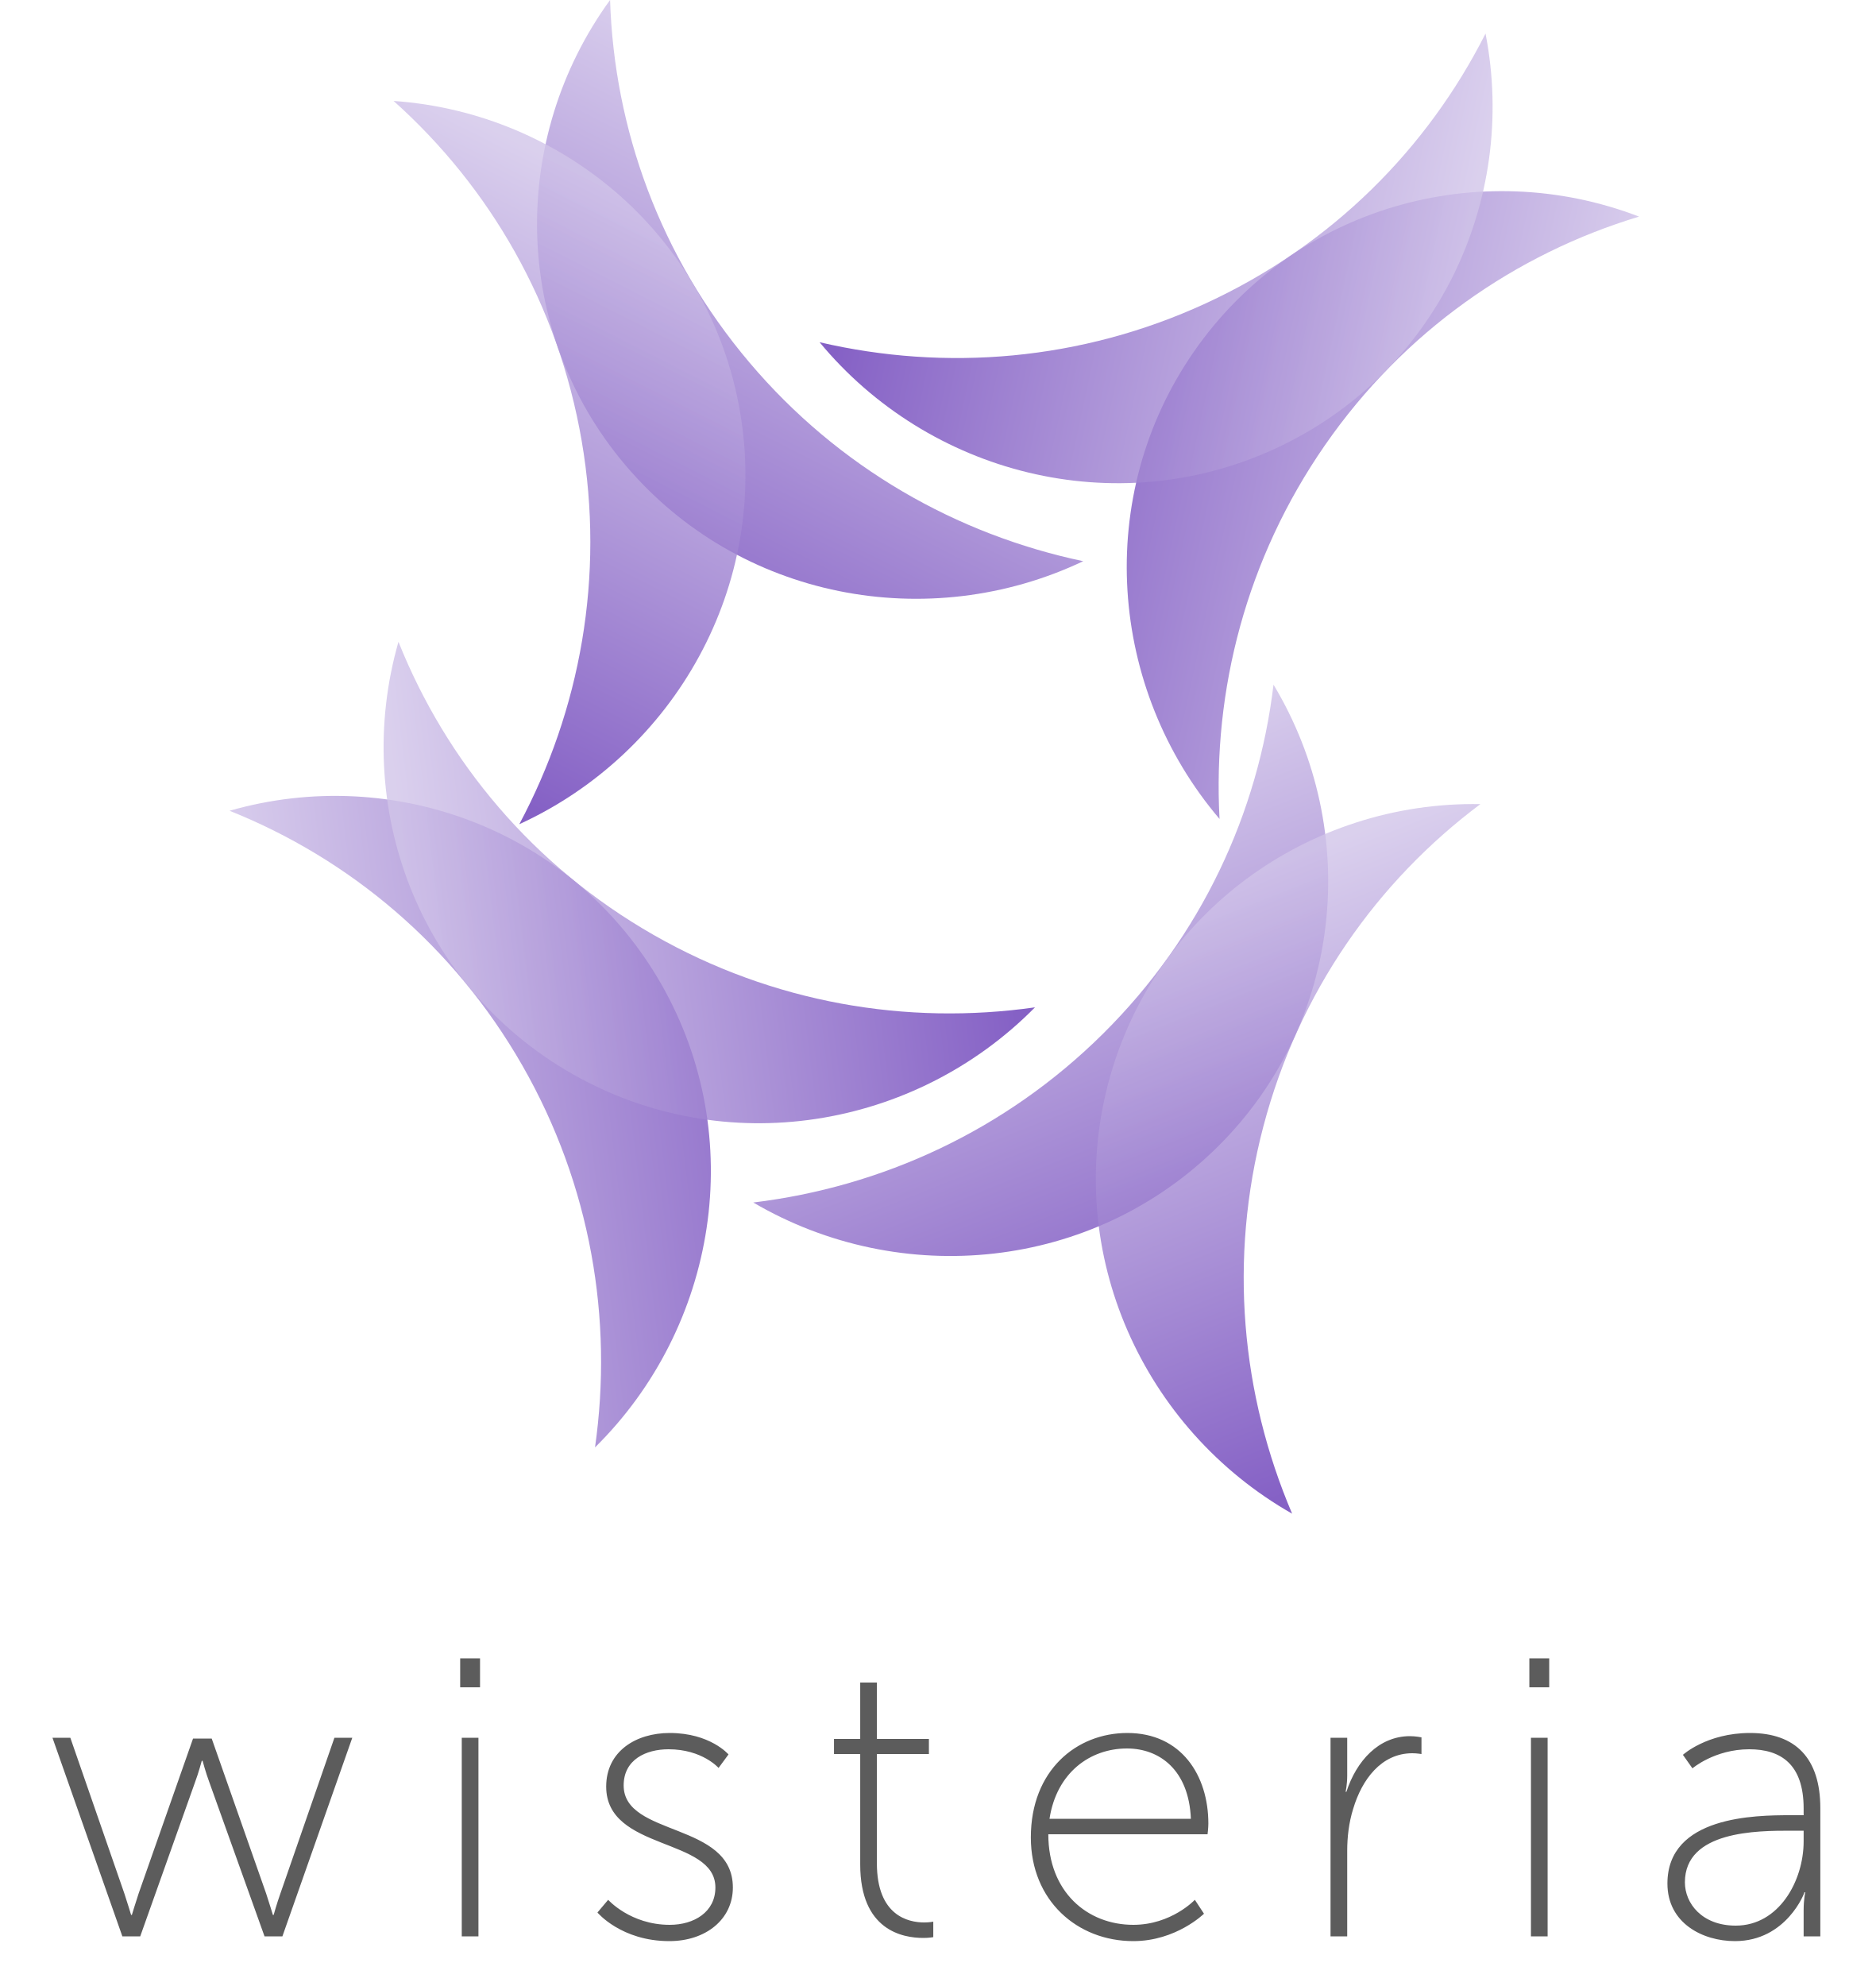
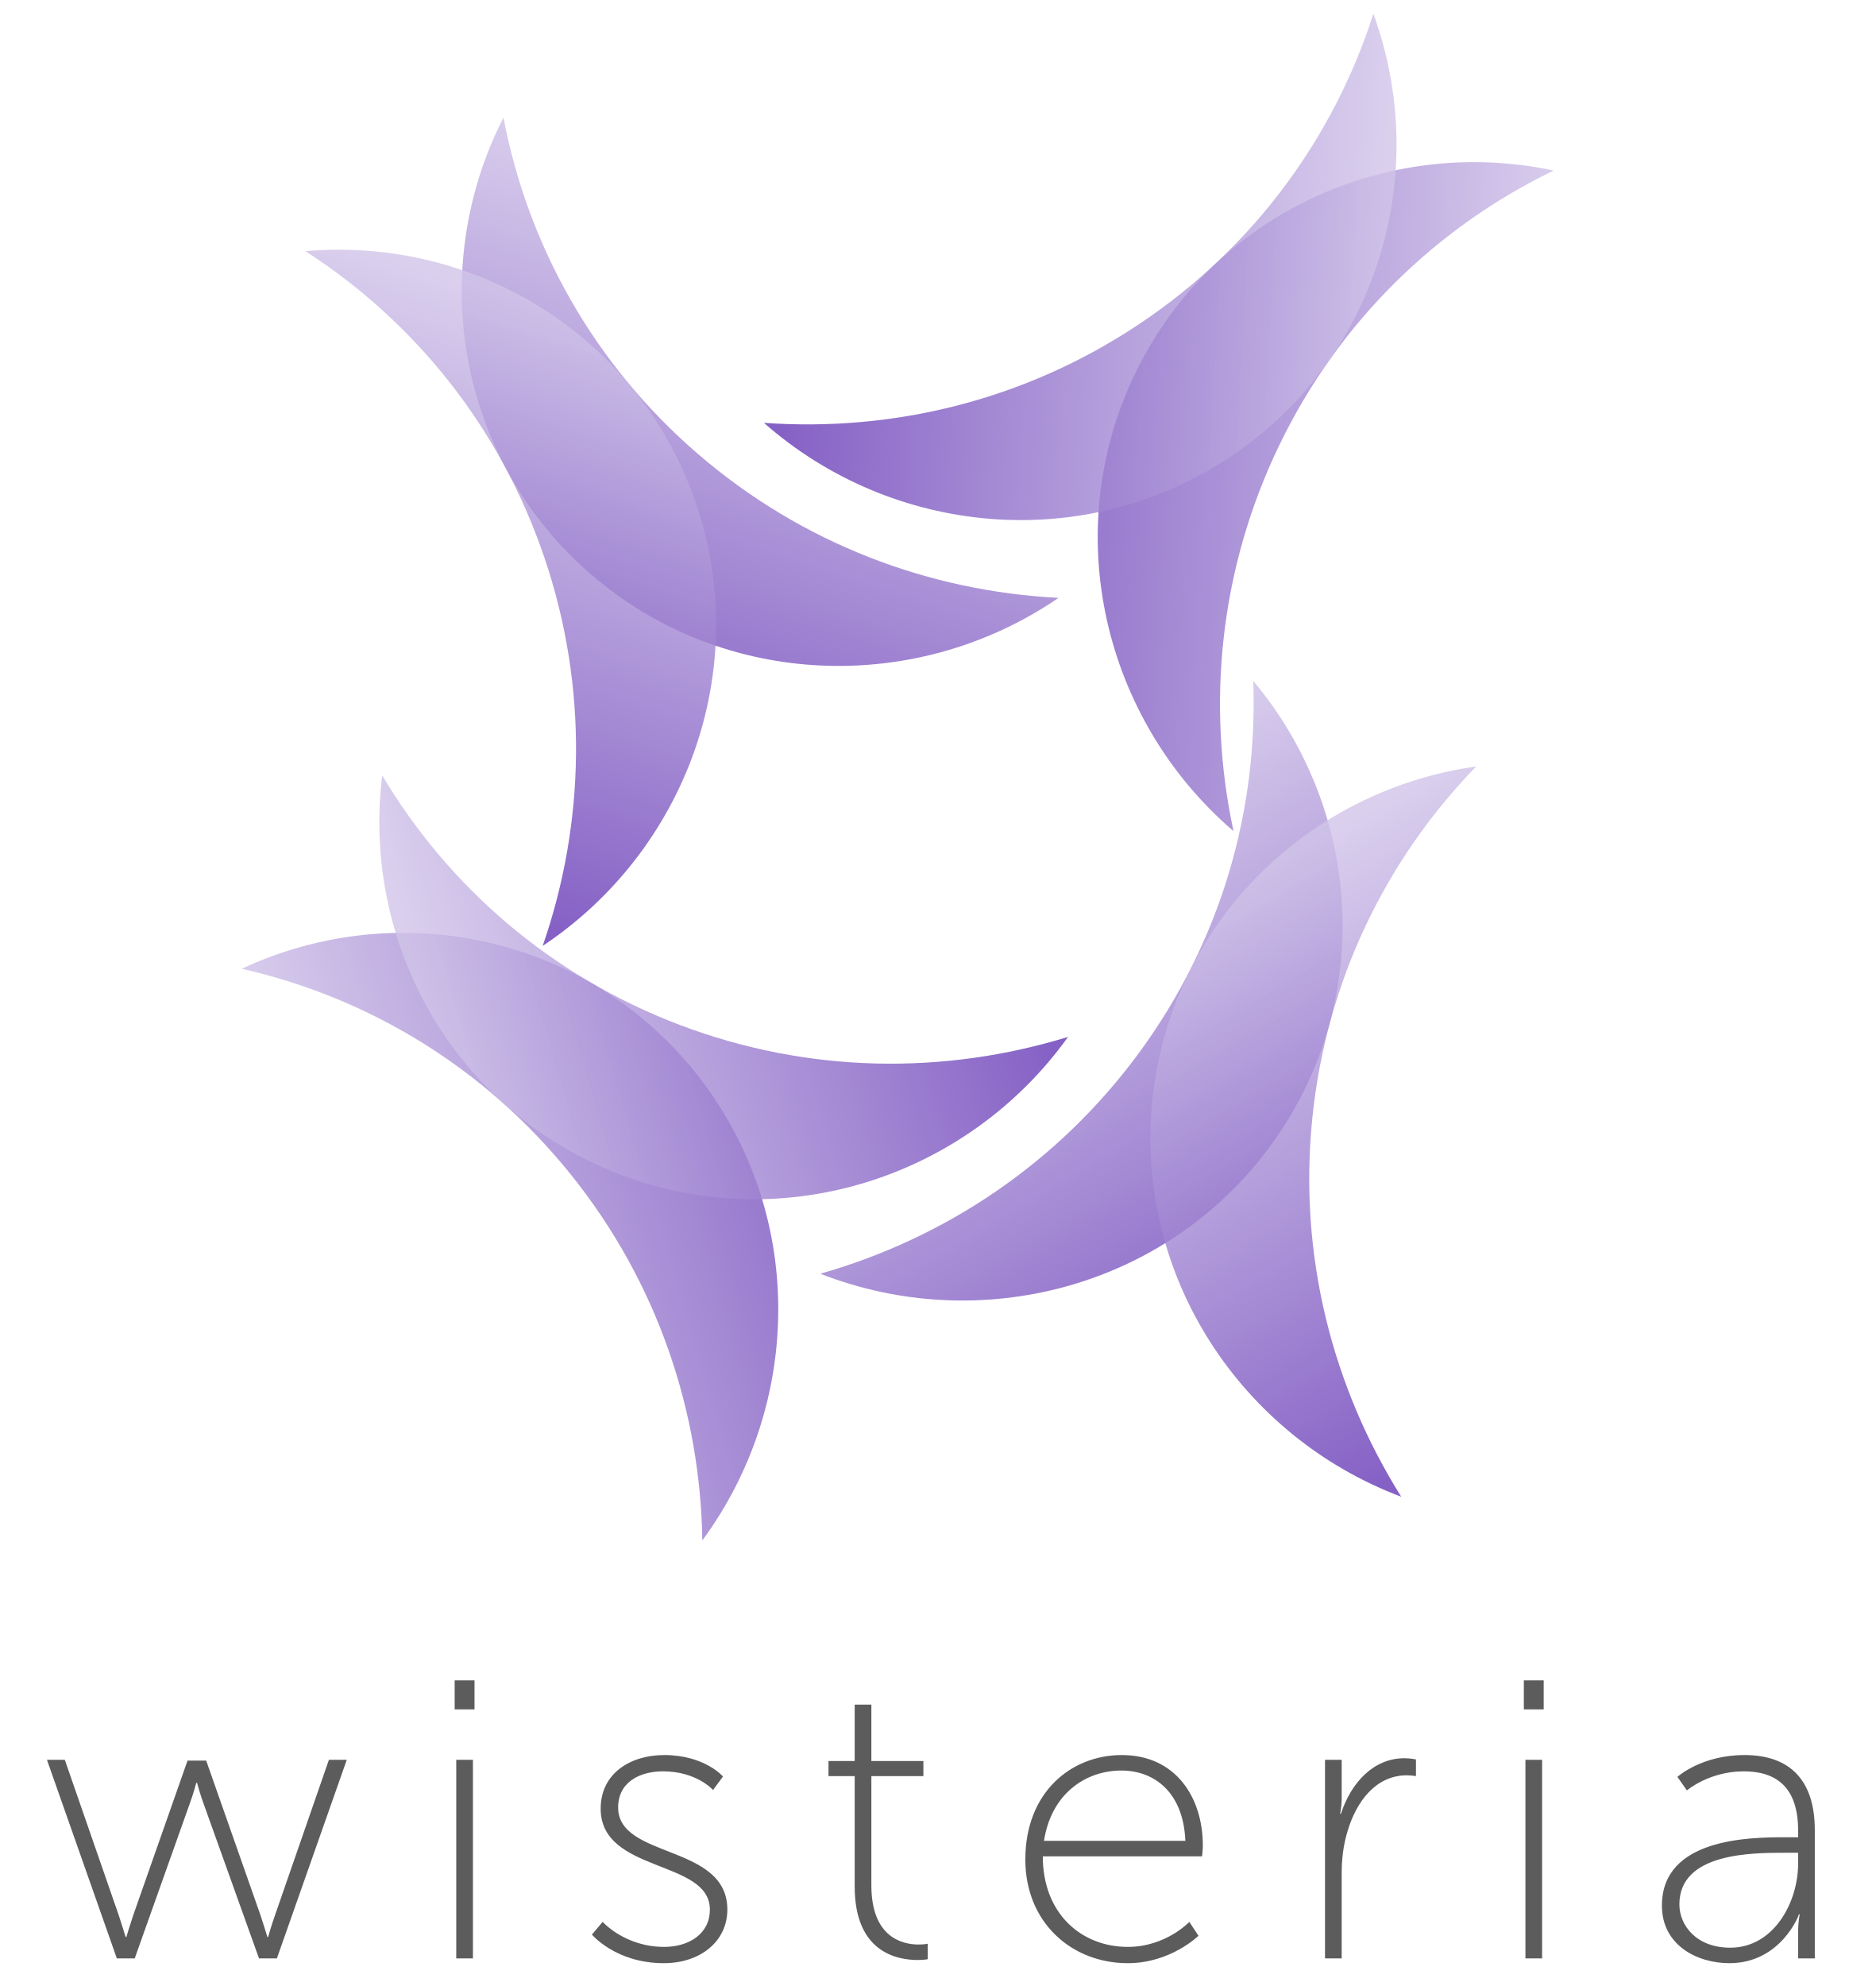
<svg xmlns="http://www.w3.org/2000/svg" width="340px" height="360px" viewBox="0 0 340 360" version="1.1">
  <defs>
    <linearGradient x1="43.632%" y1="0%" x2="106.771%" y2="90.415%" id="linearGradient-1">
      <stop stop-color="#D1C4E9" offset="0%" />
      <stop stop-color="#673AB7" offset="100%" />
    </linearGradient>
  </defs>
  <g id="Page-1" stroke="none" stroke-width="1" fill="none" fill-rule="evenodd">
-     <g id="Oval-13-+-Oval-12-+-Oval-13-+-Oval-13-+-Oval-13-+-Oval-15-+-Oval-13-+-Oval-15" transform="translate(15.62089, -36.86264)" fill-opacity="0.8" fill="url(#linearGradient-1)">
-       <g id="Oval-13-+-Oval-12-+-Oval-13-+-Oval-13" transform="translate(0, 129.9741)">
-         <g id="Oval-13-+-Oval-12" transform="translate(89.92792, 88.56884) rotate(-45) translate(-89.92792, -88.56884) translate(34.07207, 18.64607)">
+     <g id="Landscape">
+       <path d="M21.184,355 L24.424,355 L34.36,327.064 C35.008,325.336 35.584,323.176 35.584,323.176 L35.728,323.176 C35.728,323.176 36.304,325.336 36.952,327.064 L46.96,355 L50.2,355 L62.872,319 L59.632,319 L49.84,347.224 C49.192,349.024 48.616,351.112 48.616,351.112 L48.472,351.112 C48.472,351.112 47.824,348.952 47.248,347.224 L37.384,319.144 L34,319.144 L24.136,347.224 C23.56,348.952 22.912,351.112 22.912,351.112 L22.768,351.112 C22.768,351.112 22.12,348.952 21.544,347.224 L11.752,319 L8.512,319 L21.184,355 Z M82.432,309.856 L86.032,309.856 L86.032,304.6 L82.432,304.6 L82.432,309.856 Z M82.72,355 L85.744,355 L85.744,319 L82.72,319 L82.72,355 Z M107.32,350.68 C107.32,350.68 111.64,355.864 120.352,355.864 C126.976,355.864 131.872,351.904 131.872,346.144 C131.872,334.192 112.072,337 112.072,327.64 C112.072,322.96 116.104,321.088 120.208,321.088 C126.328,321.088 129.28,324.472 129.28,324.472 L131.08,322.024 C131.08,322.024 127.768,318.136 120.424,318.136 C114.304,318.136 108.904,321.448 108.904,327.856 C108.904,339.592 128.704,337 128.704,346.144 C128.704,350.608 124.816,352.912 120.424,352.912 C113.296,352.912 109.264,348.376 109.264,348.376 L107.32,350.68 Z M154.96,341.968 C154.96,353.92 162.664,355.288 166.408,355.288 C167.488,355.288 168.208,355.144 168.208,355.144 L168.208,352.336 C168.208,352.336 167.56,352.48 166.552,352.48 C163.672,352.48 157.984,351.256 157.984,341.752 L157.984,321.952 L167.416,321.952 L167.416,319.216 L157.984,319.216 L157.984,308.992 L154.96,308.992 L154.96,319.216 L150.208,319.216 L150.208,321.952 L154.96,321.952 L154.96,341.968 Z M185.896,337.072 C185.896,348.52 194.32,355.864 204.472,355.864 C212.248,355.864 217.288,350.896 217.288,350.896 L215.632,348.376 C215.632,348.376 211.384,352.912 204.472,352.912 C196.12,352.912 189.064,346.936 189.064,336.496 L217.936,336.496 C217.936,336.496 218.08,335.344 218.08,334.552 C218.08,325.84 213.184,318.136 203.392,318.136 C194.176,318.136 185.896,324.904 185.896,337.072 L185.896,337.072 Z M189.28,333.688 C190.576,325.264 196.696,320.944 203.32,320.944 C209.296,320.944 214.552,324.904 214.912,333.688 L189.28,333.688 Z M240.232,355 L243.256,355 L243.256,339.448 C243.256,337.072 243.544,334.408 244.336,331.888 C245.92,326.56 249.448,321.808 255.064,321.808 C255.856,321.808 256.72,321.952 256.72,321.952 L256.72,318.928 C256.72,318.928 255.712,318.712 254.632,318.712 C248.944,318.712 244.912,323.248 243.112,328.792 L242.968,328.792 C242.968,328.792 243.256,327.496 243.256,325.84 L243.256,319 L240.232,319 L240.232,355 Z M276.28,309.856 L279.88,309.856 L279.88,304.6 L276.28,304.6 L276.28,309.856 Z M276.568,355 L279.592,355 L279.592,319 L276.568,319 L276.568,355 Z M301.312,345.424 C301.312,352.624 307.72,355.864 313.552,355.864 C322.912,355.864 326.224,347.008 326.152,347.008 L326.296,347.008 C326.296,347.008 326.008,348.304 326.008,350.248 L326.008,355 L329.032,355 L329.032,331.744 C329.032,322.744 324.568,318.136 316.288,318.136 C308.44,318.136 304.12,322.096 304.12,322.096 L305.848,324.544 C305.848,324.544 309.88,321.088 316.144,321.088 C321.904,321.088 326.008,323.824 326.008,331.816 L326.008,333.04 L323.632,333.04 C317.224,333.04 301.312,333.184 301.312,345.424 L301.312,345.424 Z M304.48,345.208 C304.48,335.848 317.584,335.848 323.704,335.848 L326.008,335.848 L326.008,337.792 C326.008,344.92 321.544,353.056 313.696,353.056 C307.576,353.056 304.48,349.024 304.48,345.208 L304.48,345.208 Z" id="Outline" fill="#5C5C5C" />
+       <g id="Logo" transform="translate(167.6089, 142) rotate(-9) translate(-167.6089, -142) translate(14.10889, -9)" fill-opacity="0.8" fill="url(#linearGradient-1)">
+         <g id="Oval-13-+-Oval-12" transform="translate(89.92792, 199.5429) rotate(-45) translate(-89.92792, -199.5429) translate(34.07207, 129.6202)">
          <path d="M0.447,128.626 C31.461,128.838 59.923,108.562 68.325,77.735 C76.75,46.823 62.311,15.184 35.198,0.172 C44.398,21.644 46.675,46.175 40.067,70.423 C33.496,94.532 19.175,114.565 0.447,128.626 L0.447,128.626 Z" id="Oval-13" />
          <path d="M113.258,128.626 C82.243,128.838 53.781,108.562 45.379,77.735 C36.954,46.823 51.394,15.184 78.506,0.172 C69.306,21.644 67.029,46.175 73.638,70.423 C80.209,94.532 94.529,114.565 113.258,128.626 L113.258,128.626 Z" id="Oval-12" />
        </g>
-         <g id="Oval-13-+-Oval-13" transform="translate(198.2883, 101.7308) rotate(-330) translate(-198.2883, -101.7308) translate(142.4324, 31.808)">
+         <g id="Oval-13-+-Oval-13" transform="translate(198.2883, 212.7049) rotate(-330) translate(-198.2883, -212.7049) translate(142.4324, 142.7821)">
          <path d="M0.447,128.626 C31.461,128.838 59.923,108.562 68.325,77.735 C76.75,46.823 62.311,15.184 35.198,0.172 C44.398,21.644 46.675,46.175 40.067,70.423 C33.496,94.532 19.175,114.565 0.447,128.626 L0.447,128.626 Z" id="Oval-13" />
          <path d="M113.258,128.626 C82.243,128.838 53.781,108.562 45.379,77.735 C36.954,46.823 51.394,15.184 78.506,0.172 C69.306,21.644 67.029,46.175 73.638,70.423 C80.209,94.532 94.529,114.565 113.258,128.626 L113.258,128.626 Z" id="Oval-12" />
        </g>
-       </g>
-       <g id="Oval-13-+-Oval-15-+-Oval-13-+-Oval-15" transform="translate(163.0991, 106.9407) scale(-1, 1) rotate(355) translate(-163.0991, -106.9407) translate(21.78378, 12.06511)">
-         <g id="Oval-13-+-Oval-15" transform="translate(89.92792, 88.56884) rotate(-45) translate(-89.92792, -88.56884) translate(34.07207, 18.64607)">
+         <g id="Oval-13-+-Oval-15" transform="translate(216.8406, 88.13665) scale(-1, 1) rotate(310) translate(-216.8406, -88.13665) translate(160.9847, 18.21388)">
          <path d="M0.447,128.626 C31.461,128.838 59.923,108.562 68.325,77.735 C76.75,46.823 62.311,15.184 35.198,0.172 C44.398,21.644 46.675,46.175 40.067,70.423 C33.496,94.532 19.175,114.565 0.447,128.626 L0.447,128.626 Z" id="Oval-13" />
          <path d="M113.258,128.626 C82.243,128.838 53.781,108.562 45.379,77.735 C36.954,46.823 51.394,15.184 78.506,0.172 C69.306,21.644 67.029,46.175 73.638,70.423 C80.209,94.532 94.529,114.565 113.258,128.626 L113.258,128.626 Z" id="Oval-12" />
        </g>
-         <g id="Oval-13-+-Oval-14" transform="translate(198.2883, 101.7308) rotate(-330) translate(-198.2883, -101.7308) translate(142.4324, 31.808)">
+         <g id="Oval-13-+-Oval-14" transform="translate(107.7455, 91.80427) scale(-1, 1) rotate(25) translate(-107.7455, -91.80427) translate(51.8896, 21.8815)">
          <path d="M0.447,128.626 C31.461,128.838 59.923,108.562 68.325,77.735 C76.75,46.823 62.311,15.184 35.198,0.172 C44.398,21.644 46.675,46.175 40.067,70.423 C33.496,94.532 19.175,114.565 0.447,128.626 L0.447,128.626 Z" id="Oval-13" />
          <path d="M113.258,128.626 C82.243,128.838 53.781,108.562 45.379,77.735 C36.954,46.823 51.394,15.184 78.506,0.172 C69.306,21.644 67.029,46.175 73.638,70.423 C80.209,94.532 94.529,114.565 113.258,128.626 L113.258,128.626 Z" id="Oval-12" />
        </g>
      </g>
    </g>
-     <path d="M22.184,351 L25.424,351 L35.36,323.064 C36.008,321.336 36.584,319.176 36.584,319.176 L36.728,319.176 C36.728,319.176 37.304,321.336 37.952,323.064 L47.96,351 L51.2,351 L63.872,315 L60.632,315 L50.84,343.224 C50.192,345.024 49.616,347.112 49.616,347.112 L49.472,347.112 C49.472,347.112 48.824,344.952 48.248,343.224 L38.384,315.144 L35,315.144 L25.136,343.224 C24.56,344.952 23.912,347.112 23.912,347.112 L23.768,347.112 C23.768,347.112 23.12,344.952 22.544,343.224 L12.752,315 L9.512,315 L22.184,351 Z M83.432,305.856 L87.032,305.856 L87.032,300.6 L83.432,300.6 L83.432,305.856 Z M83.72,351 L86.744,351 L86.744,315 L83.72,315 L83.72,351 Z M108.32,346.68 C108.32,346.68 112.64,351.864 121.352,351.864 C127.976,351.864 132.872,347.904 132.872,342.144 C132.872,330.192 113.072,333 113.072,323.64 C113.072,318.96 117.104,317.088 121.208,317.088 C127.328,317.088 130.28,320.472 130.28,320.472 L132.08,318.024 C132.08,318.024 128.768,314.136 121.424,314.136 C115.304,314.136 109.904,317.448 109.904,323.856 C109.904,335.592 129.704,333 129.704,342.144 C129.704,346.608 125.816,348.912 121.424,348.912 C114.296,348.912 110.264,344.376 110.264,344.376 L108.32,346.68 Z M155.96,337.968 C155.96,349.92 163.664,351.288 167.408,351.288 C168.488,351.288 169.208,351.144 169.208,351.144 L169.208,348.336 C169.208,348.336 168.56,348.48 167.552,348.48 C164.672,348.48 158.984,347.256 158.984,337.752 L158.984,317.952 L168.416,317.952 L168.416,315.216 L158.984,315.216 L158.984,304.992 L155.96,304.992 L155.96,315.216 L151.208,315.216 L151.208,317.952 L155.96,317.952 L155.96,337.968 Z M186.896,333.072 C186.896,344.52 195.32,351.864 205.472,351.864 C213.248,351.864 218.288,346.896 218.288,346.896 L216.632,344.376 C216.632,344.376 212.384,348.912 205.472,348.912 C197.12,348.912 190.064,342.936 190.064,332.496 L218.936,332.496 C218.936,332.496 219.08,331.344 219.08,330.552 C219.08,321.84 214.184,314.136 204.392,314.136 C195.176,314.136 186.896,320.904 186.896,333.072 L186.896,333.072 Z M190.28,329.688 C191.576,321.264 197.696,316.944 204.32,316.944 C210.296,316.944 215.552,320.904 215.912,329.688 L190.28,329.688 Z M241.232,351 L244.256,351 L244.256,335.448 C244.256,333.072 244.544,330.408 245.336,327.888 C246.92,322.56 250.448,317.808 256.064,317.808 C256.856,317.808 257.72,317.952 257.72,317.952 L257.72,314.928 C257.72,314.928 256.712,314.712 255.632,314.712 C249.944,314.712 245.912,319.248 244.112,324.792 L243.968,324.792 C243.968,324.792 244.256,323.496 244.256,321.84 L244.256,315 L241.232,315 L241.232,351 Z M277.28,305.856 L280.88,305.856 L280.88,300.6 L277.28,300.6 L277.28,305.856 Z M277.568,351 L280.592,351 L280.592,315 L277.568,315 L277.568,351 Z M302.312,341.424 C302.312,348.624 308.72,351.864 314.552,351.864 C323.912,351.864 327.224,343.008 327.152,343.008 L327.296,343.008 C327.296,343.008 327.008,344.304 327.008,346.248 L327.008,351 L330.032,351 L330.032,327.744 C330.032,318.744 325.568,314.136 317.288,314.136 C309.44,314.136 305.12,318.096 305.12,318.096 L306.848,320.544 C306.848,320.544 310.88,317.088 317.144,317.088 C322.904,317.088 327.008,319.824 327.008,327.816 L327.008,329.04 L324.632,329.04 C318.224,329.04 302.312,329.184 302.312,341.424 L302.312,341.424 Z M305.48,341.208 C305.48,331.848 318.584,331.848 324.704,331.848 L327.008,331.848 L327.008,333.792 C327.008,340.92 322.544,349.056 314.696,349.056 C308.576,349.056 305.48,345.024 305.48,341.208 L305.48,341.208 Z" id="wisteria" fill="#5C5C5C" />
  </g>
</svg>
